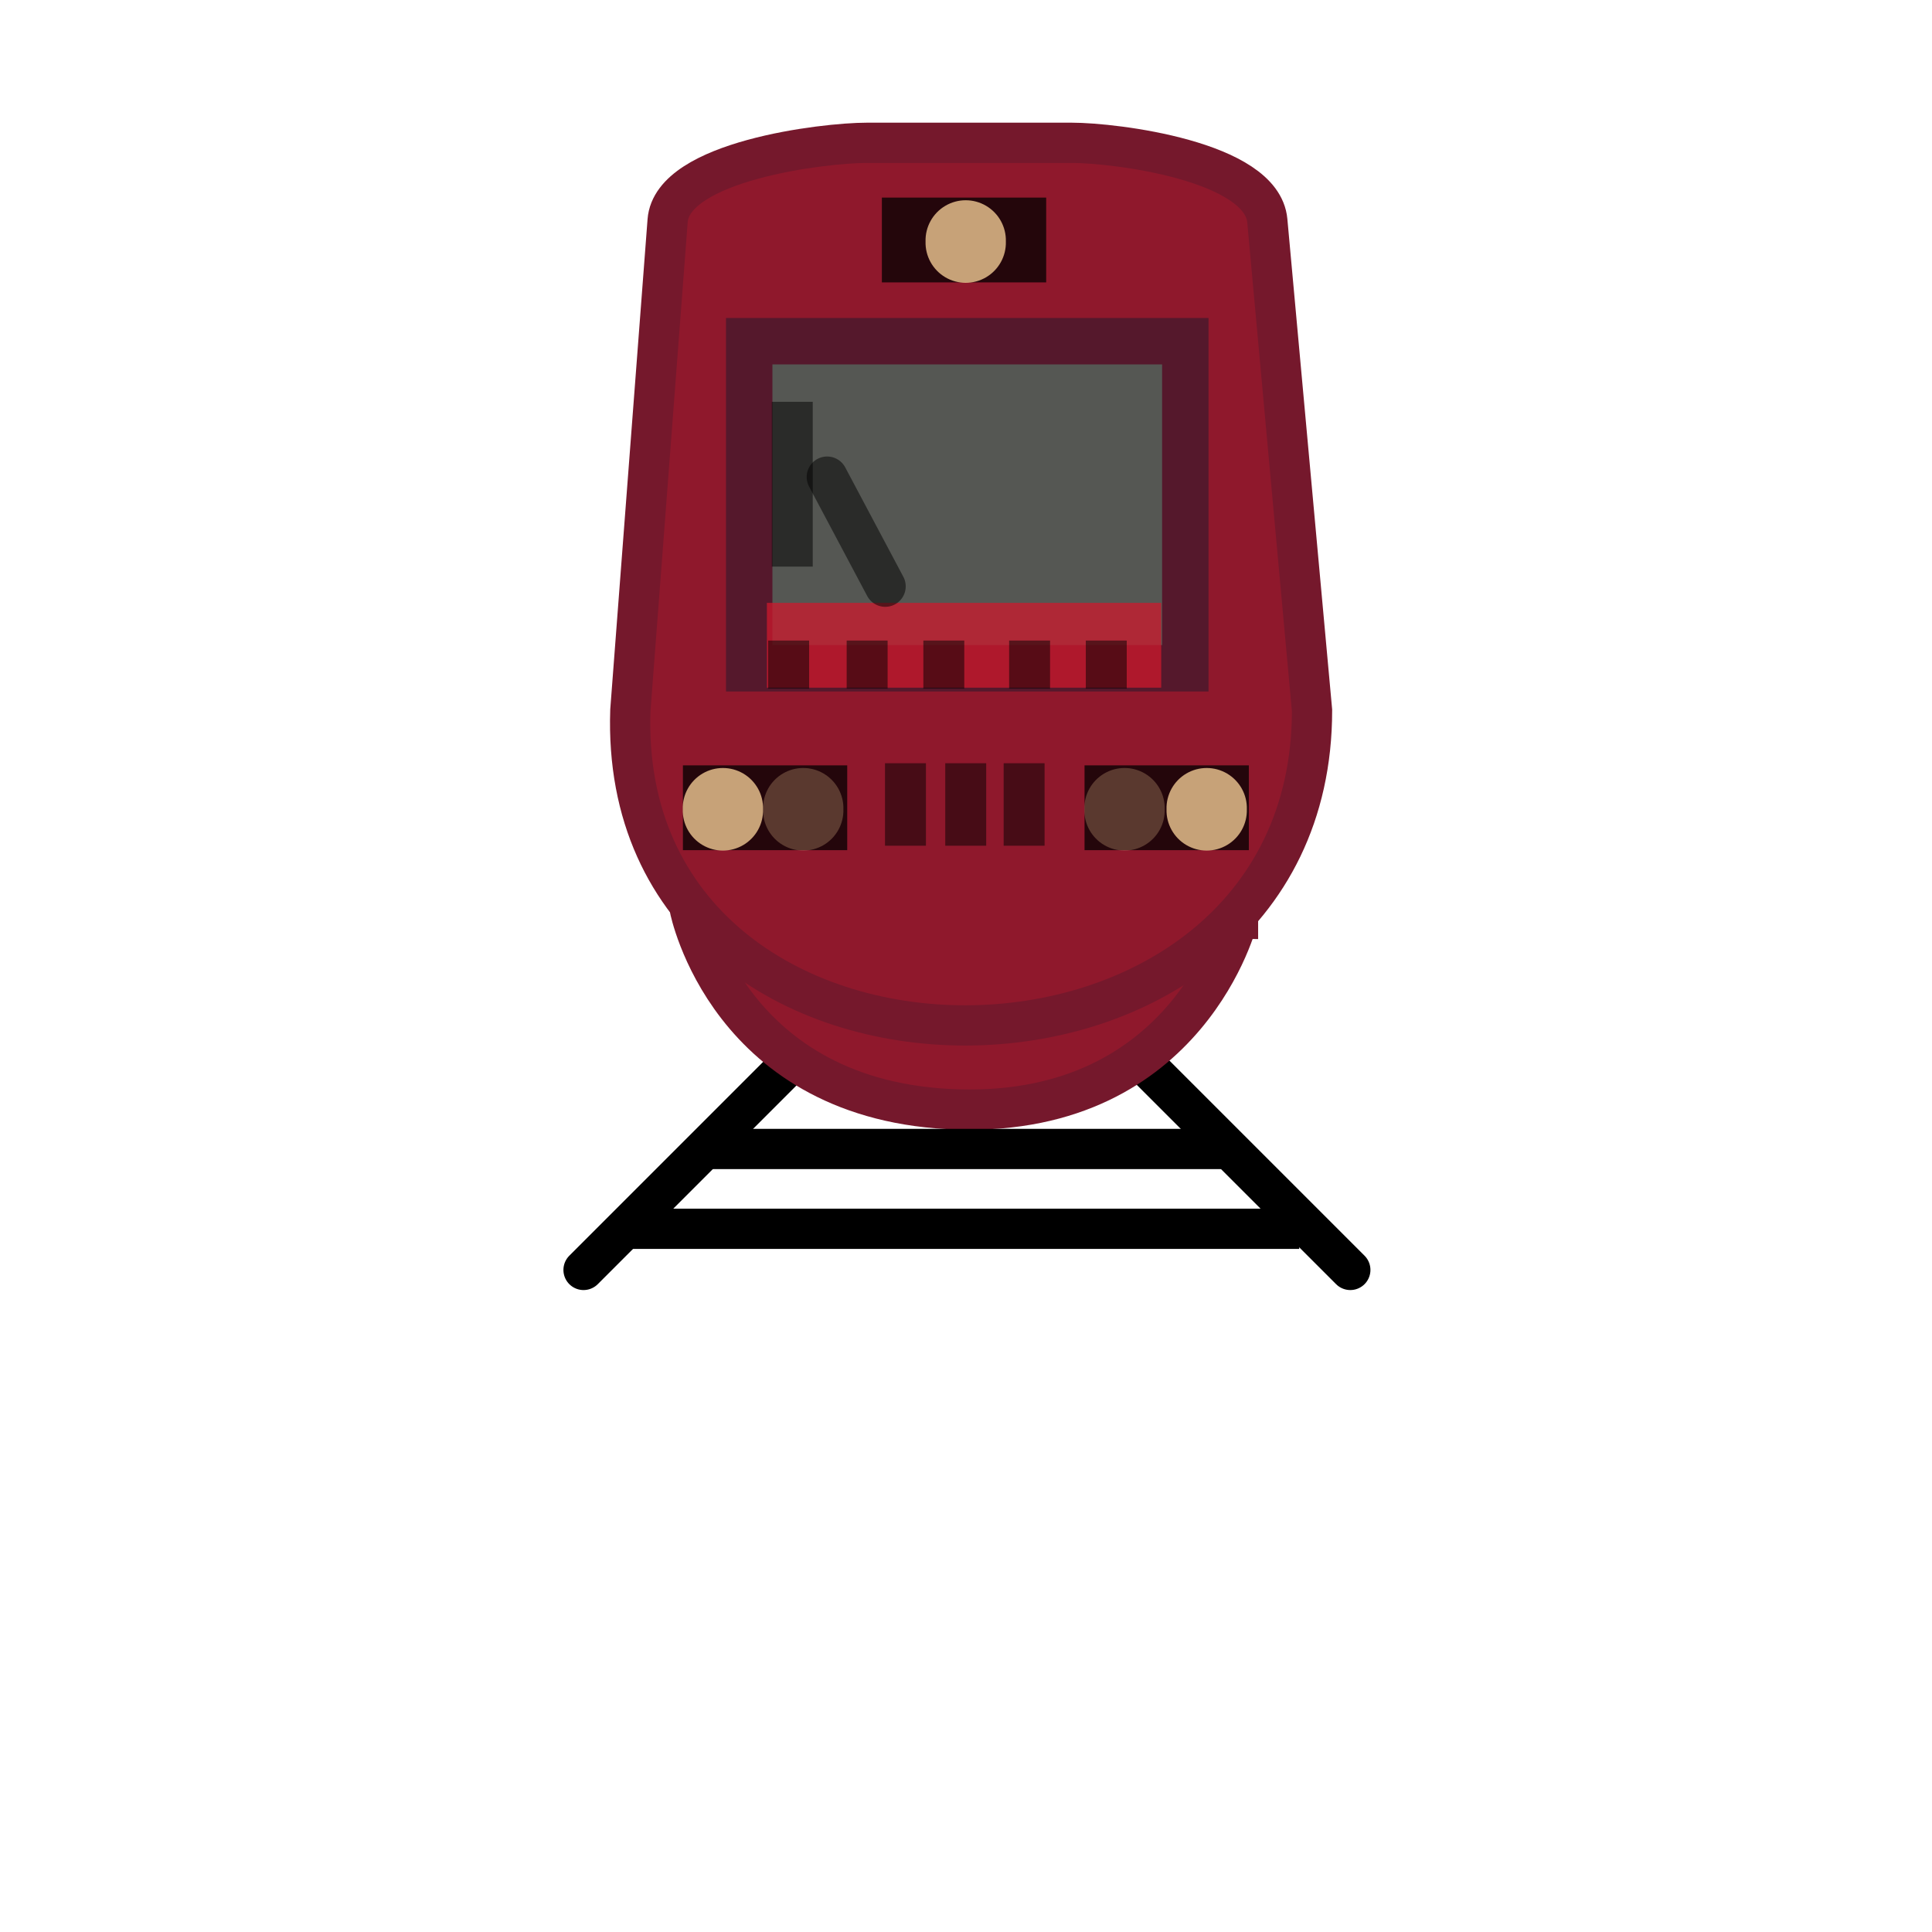
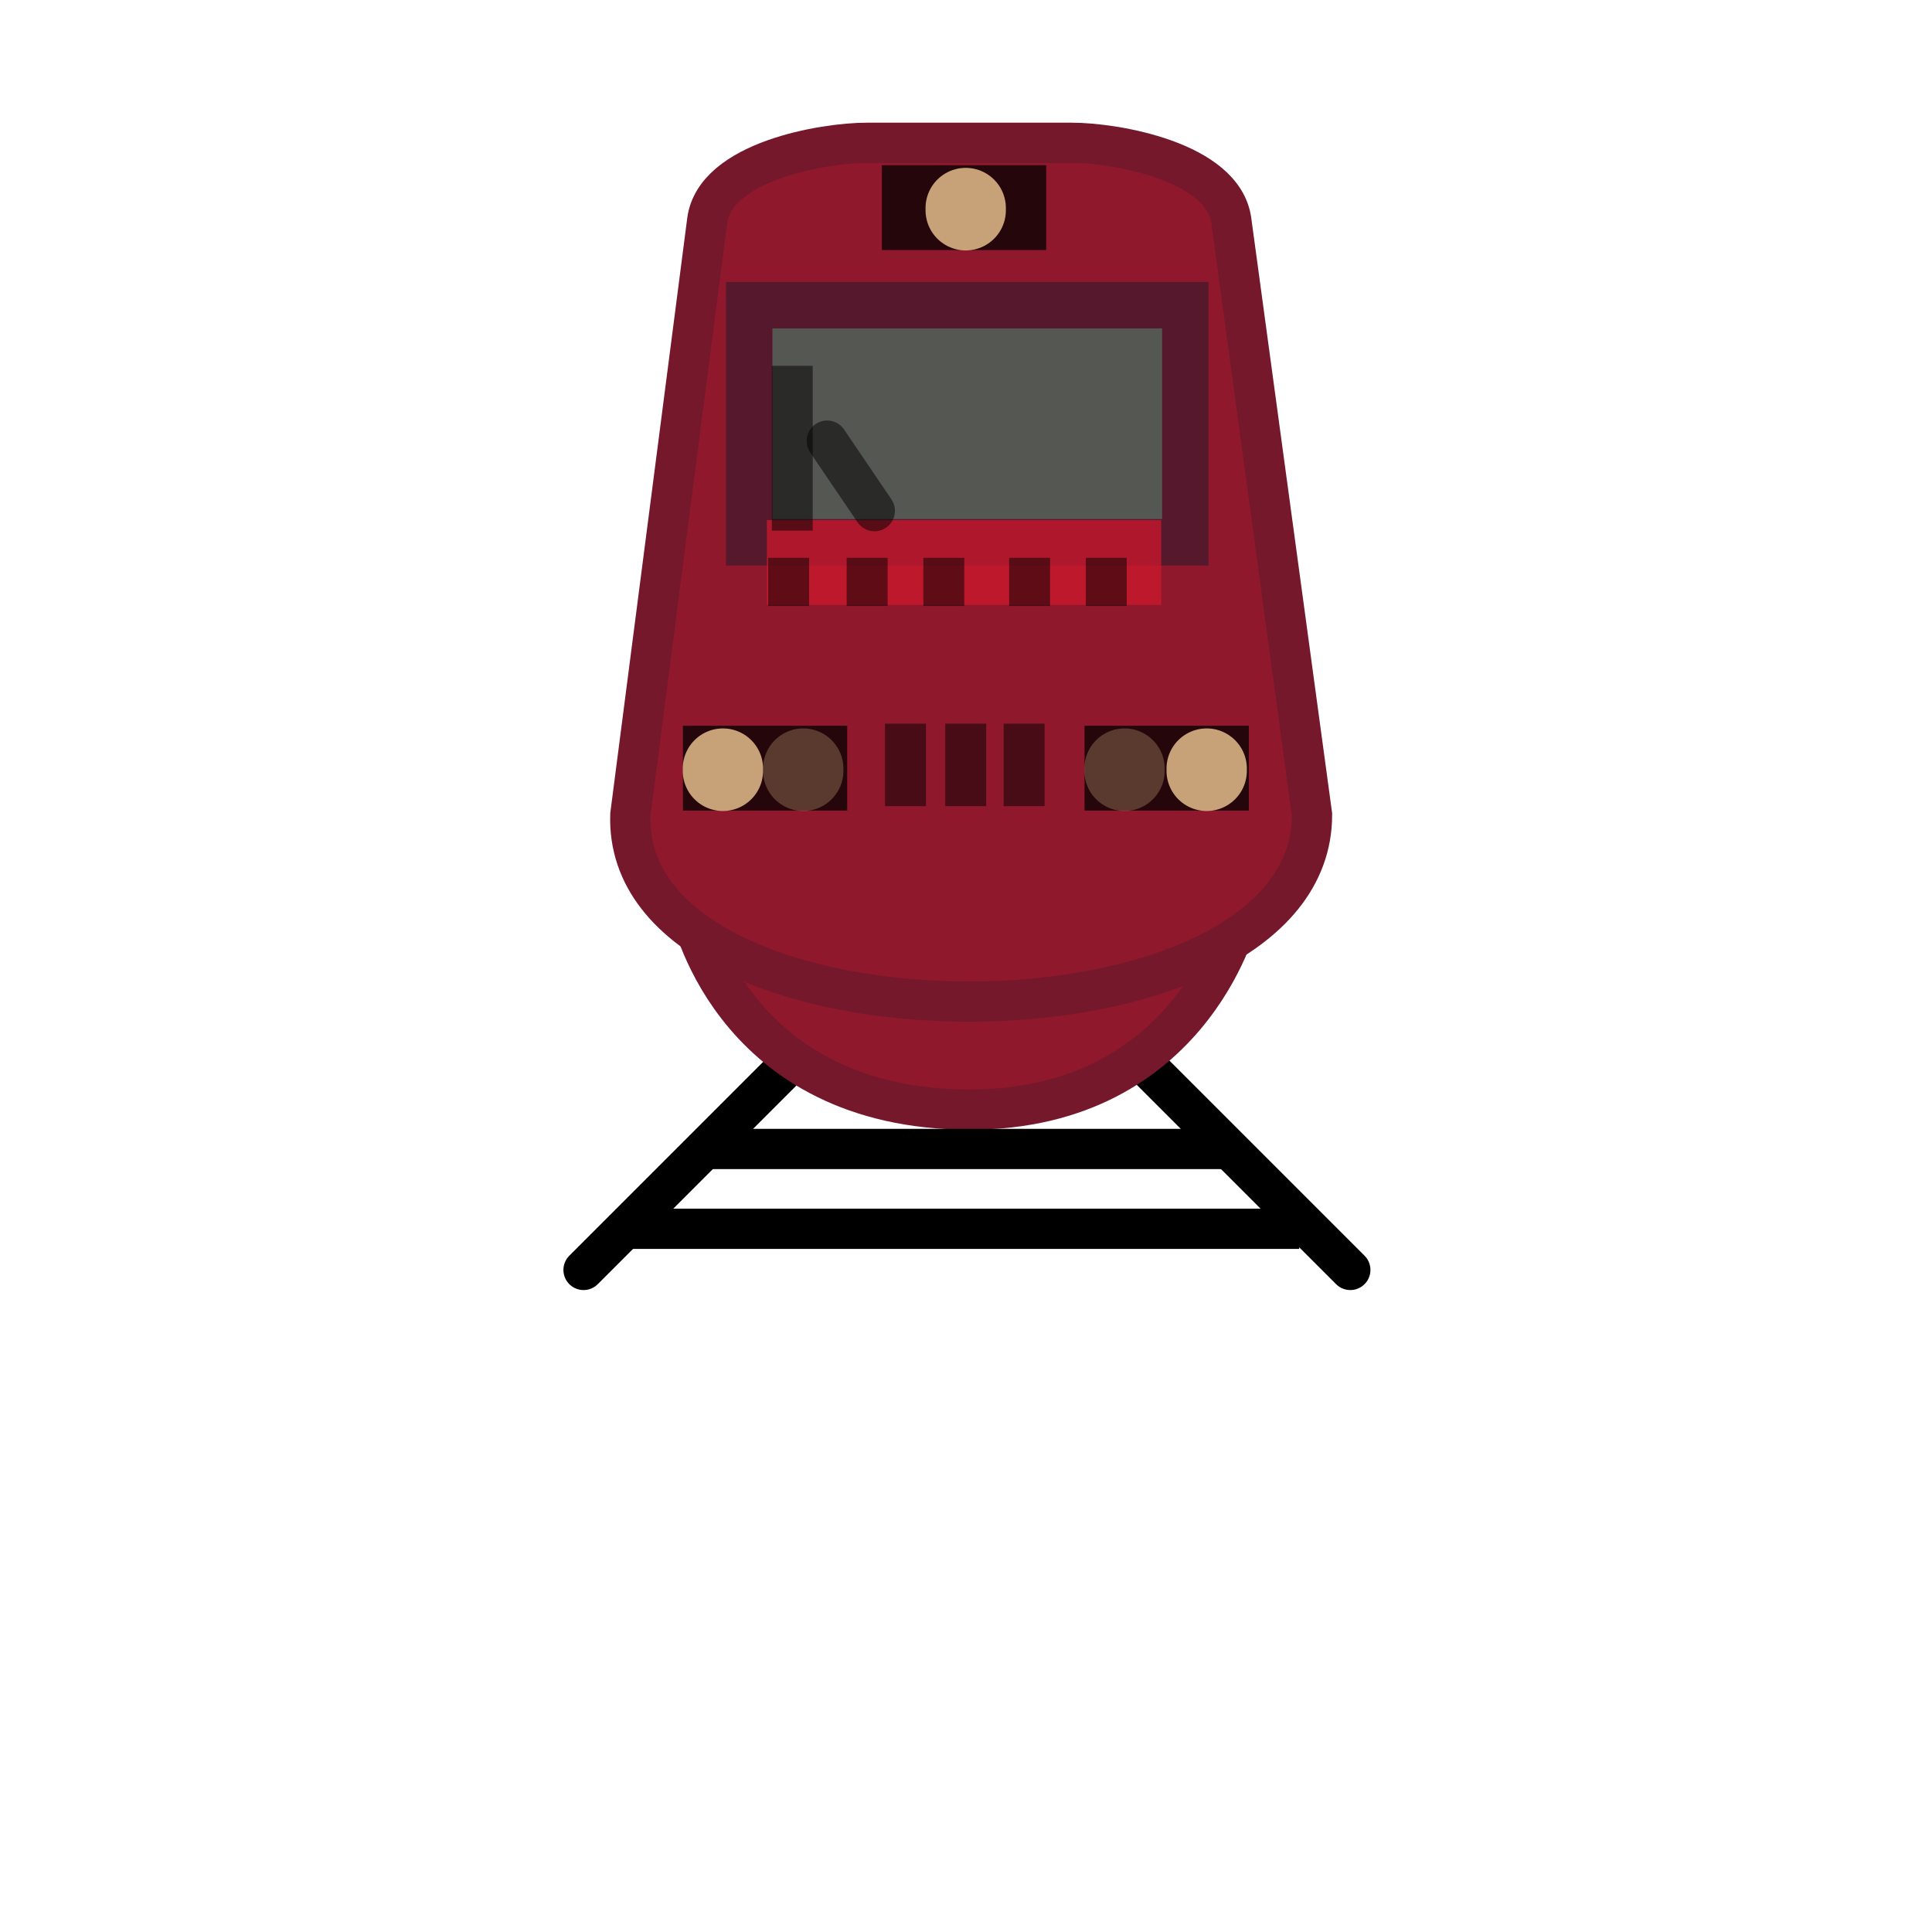
<svg xmlns="http://www.w3.org/2000/svg" width="48px" height="48px" id="svg2816" version="1.1">
  <defs id="defs2818">
    </defs>
  <g id="layer1">
    <path style="fill:none;stroke:#000000;stroke-width:1px;stroke-linecap:round;stroke-linejoin:miter;stroke-opacity:1" d="m 28.561,26.564 4.987,4.987" id="path2842" />
    <path id="path3616" d="m 19.485,26.564 -4.987,4.987" style="fill:none;stroke:#000000;stroke-width:1px;stroke-linecap:round;stroke-linejoin:miter;stroke-opacity:1" />
    <path id="path3698" d="m 30.758,22.822 c 0,0 -13.622,-0.25 -13.622,-0.25 0,0 0.94,4.831 6.68,4.992 5.74,0.161 6.942,-4.743 6.942,-4.743 z" style="fill:#8f182c;fill-opacity:1;stroke:#75182c;stroke-width:1px;stroke-linecap:butt;stroke-linejoin:miter;stroke-opacity:1" />
    <path style="fill:none;stroke:#000000;stroke-width:1px;stroke-linecap:butt;stroke-linejoin:miter;stroke-opacity:1" d="m 17.533,28.546 12.825,0" id="path3618" />
    <path style="fill:none;stroke:#000000;stroke-width:1px;stroke-linecap:butt;stroke-linejoin:miter;stroke-opacity:1" d="m 15.551,30.529 16.728,0" id="path3620" />
    <g id="g3722">
      <path style="fill:#d3d7cf;stroke:none" d="m 19.349,21.51 c -1.116,-0.907 -2.1,-3.114 -3.31,-6.509 2.142,2.978 2.659,5.107 6.939,7.052 l -3.63,-0.542 z" id="path3702" />
      <path id="path3716" d="m 17.512,15.002 -1.499,-0.015 1.403,3.039 2.367,0 c -1.279,-3.076 -1.533,-3.066 -2.271,-3.023 z" style="fill:#babdb6;fill-opacity:1;stroke:none" />
      <path style="fill:#888a85;fill-opacity:1;stroke:none" d="m 17.762,15.002 1.551,3.023 0.72,0 c -1.279,-3.076 -1.533,-3.066 -2.271,-3.023 z" id="path3718" />
    </g>
    <g id="g3727" transform="matrix(-1,0,0,1,48.09518,0)">
      <path id="path3729" d="m 19.349,21.51 c -1.116,-0.907 -2.1,-3.114 -3.31,-6.509 2.142,2.978 2.659,5.107 6.939,7.052 l -3.63,-0.542 z" style="fill:#d3d7cf;stroke:none" />
      <path style="fill:#babdb6;fill-opacity:1;stroke:none" d="m 17.512,15.002 -1.499,-0.015 1.403,3.039 2.367,0 c -1.279,-3.076 -1.533,-3.066 -2.271,-3.023 z" id="path3731" />
      <path id="path3733" d="m 17.762,15.002 1.551,3.023 0.72,0 c -1.279,-3.076 -1.533,-3.066 -2.271,-3.023 z" style="fill:#888a85;fill-opacity:1;stroke:none" />
    </g>
-     <path style="fill:#8f182c;fill-opacity:1;stroke:#75182c;stroke-width:1;stroke-opacity:1" d="m 21.537,3.548 5.09,0 c 1.072,0 4.723,0.449 4.859,1.935 l 1.111,12.166 c 0,10.408 -17.292,10.465 -16.936,0 l 0.926,-12.166 c 0.113,-1.485 3.877,-1.935 4.949,-1.935 z" id="rect3015" />
-     <rect style="fill:#555753;fill-opacity:1;stroke:#55182c;stroke-width:1.153;stroke-opacity:1" id="rect3786" width="10.835" height="8.126" x="18.614" y="8.477" />
-     <rect style="opacity:0.75;fill:#000000;fill-opacity:1;stroke:none" id="rect3790" width="4.082" height="2.107" x="21.91" y="4.909" />
-     <path style="opacity:0.75;fill:#fdd59c;fill-opacity:1;stroke:none" id="path3792" d="m 25.444,6.704 a 1.293,1.293 0 1 1 -2.585,0 1.293,1.293 0 1 1 2.585,0 z" transform="matrix(0.7719298,0,0,0.7719298,5.34956,0.8259349)" />
-     <rect y="14.978" x="19.053" height="2.107" width="9.797" id="rect3794" style="opacity:0.75;fill:#cd182c;fill-opacity:1;stroke:none" />
-     <rect y="19.015" x="16.967" height="2.107" width="4.082" id="rect3796" style="opacity:0.75;fill:#000000;fill-opacity:1;stroke:none" />
-     <path transform="matrix(0.7719298,0,0,0.7719298,-0.6827189,14.93149)" d="m 25.444,6.704 a 1.293,1.293 0 1 1 -2.585,0 1.293,1.293 0 1 1 2.585,0 z" id="path3798" style="opacity:0.75;fill:#fdd59c;fill-opacity:1;stroke:none" />
-     <rect style="opacity:0.75;fill:#000000;fill-opacity:1;stroke:none" id="rect3800" width="4.082" height="2.107" x="26.945" y="19.015" />
-     <path style="opacity:0.75;fill:#fdd59c;fill-opacity:1;stroke:none" id="path3802" d="m 25.444,6.704 a 1.293,1.293 0 1 1 -2.585,0 1.293,1.293 0 1 1 2.585,0 z" transform="matrix(0.7719298,0,0,0.7719298,11.33648,14.93149)" />
-     <path style="opacity:0.25;fill:#fdd59c;fill-opacity:1;stroke:none" id="path3804" d="m 25.444,6.704 a 1.293,1.293 0 1 1 -2.585,0 1.293,1.293 0 1 1 2.585,0 z" transform="matrix(0.7719298,0,0,0.7719298,1.312922,14.93149)" />
-     <path transform="matrix(0.7719298,0,0,0.7719298,9.295487,14.93149)" d="m 25.444,6.704 a 1.293,1.293 0 1 1 -2.585,0 1.293,1.293 0 1 1 2.585,0 z" id="path3806" style="opacity:0.25;fill:#fdd59c;fill-opacity:1;stroke:none" />
-     <path style="fill:none;stroke:#000000;stroke-width:1.017px;stroke-linecap:square;stroke-linejoin:miter;stroke-opacity:1;opacity:0.5" d="m 22.496,19.471 0,1.032" id="path3810" />
-     <path id="path3812" d="m 25.444,19.471 0,1.032" style="fill:none;stroke:#000000;stroke-width:1.017px;stroke-linecap:square;stroke-linejoin:miter;stroke-opacity:1;opacity:0.5" />
-     <path style="fill:none;stroke:#000000;stroke-width:1.017px;stroke-linecap:square;stroke-linejoin:miter;stroke-opacity:1;opacity:0.5" d="m 23.993,19.471 0,1.032" id="path3814" />
-     <path id="path3816" d="m 19.594,16.423 0,0.179" style="opacity:0.5;fill:none;stroke:#000000;stroke-width:1.017px;stroke-linecap:square;stroke-linejoin:miter;stroke-opacity:1" />
-     <path style="opacity:0.5;fill:none;stroke:#000000;stroke-width:1.017px;stroke-linecap:square;stroke-linejoin:miter;stroke-opacity:1" d="m 21.544,16.423 0,0.179" id="path3818" />
-     <path id="path3820" d="m 23.449,16.423 0,0.179" style="opacity:0.5;fill:none;stroke:#000000;stroke-width:1.017px;stroke-linecap:square;stroke-linejoin:miter;stroke-opacity:1" />
-     <path style="opacity:0.5;fill:none;stroke:#000000;stroke-width:1.017px;stroke-linecap:square;stroke-linejoin:miter;stroke-opacity:1" d="m 25.58,16.423 0,0.179" id="path3822" />
-     <path id="path3824" d="m 27.485,16.423 0,0.179" style="opacity:0.5;fill:none;stroke:#000000;stroke-width:1.017px;stroke-linecap:square;stroke-linejoin:miter;stroke-opacity:1" />
-     <path id="path3826" d="m 19.684,10.491 0,3.078" style="opacity:0.5;fill:none;stroke:#000000;stroke-width:1.017px;stroke-linecap:square;stroke-linejoin:miter;stroke-opacity:1" />
-     <path style="opacity:0.5;fill:none;stroke:#000000;stroke-width:1.017px;stroke-linecap:round;stroke-linejoin:miter;stroke-opacity:1" d="m 20.55,11.85 1.444,2.718" id="path3828" />
+     <path style="fill:#8f182c;fill-opacity:1;stroke:#75182c;stroke-width:1;stroke-opacity:1" d="m 21.537,3.548 5.09,0 c 1.072,0 3.764,0.457 3.965,1.935 l 2.005,14.758 c 0,6.207 -17.146,6.176 -16.936,0 l 1.909,-14.758 c 0.191,-1.477 2.894,-1.935 3.966,-1.935 z" id="rect3015" />
+     <rect style="fill:#555753;fill-opacity:1;stroke:#55182c;stroke-width:1.153;stroke-opacity:1" id="rect3786" width="10.835" height="5.891" x="18.614" y="7.583" />
+     <rect style="opacity:0.75;fill:#000000;fill-opacity:1;stroke:none" id="rect3790" width="4.082" height="2.107" x="21.91" y="4.105" />
+     <path style="opacity:0.75;fill:#fdd59c;fill-opacity:1;stroke:none" id="path3792" d="m 25.444,6.704 a 1.293,1.293 0 1 1 -2.585,0 1.293,1.293 0 1 1 2.585,0 z" transform="matrix(0.7719298,0,0,0.7719298,5.34956,0.02146565)" />
+     <rect y="12.922" x="19.053" height="2.107" width="9.797" id="rect3794" style="opacity:0.75;fill:#cd182c;fill-opacity:1;stroke:none" />
+     <rect y="18.031" x="16.967" height="2.107" width="4.082" id="rect3796" style="opacity:0.75;fill:#000000;fill-opacity:1;stroke:none" />
+     <path transform="matrix(0.7719298,0,0,0.7719298,-0.6827189,13.94825)" d="m 25.444,6.704 a 1.293,1.293 0 1 1 -2.585,0 1.293,1.293 0 1 1 2.585,0 z" id="path3798" style="opacity:0.75;fill:#fdd59c;fill-opacity:1;stroke:none" />
+     <rect style="opacity:0.75;fill:#000000;fill-opacity:1;stroke:none" id="rect3800" width="4.082" height="2.107" x="26.945" y="18.031" />
+     <path style="opacity:0.75;fill:#fdd59c;fill-opacity:1;stroke:none" id="path3802" d="m 25.444,6.704 a 1.293,1.293 0 1 1 -2.585,0 1.293,1.293 0 1 1 2.585,0 z" transform="matrix(0.7719298,0,0,0.7719298,11.33648,13.94825)" />
+     <path style="opacity:0.25;fill:#fdd59c;fill-opacity:1;stroke:none" id="path3804" d="m 25.444,6.704 a 1.293,1.293 0 1 1 -2.585,0 1.293,1.293 0 1 1 2.585,0 z" transform="matrix(0.7719298,0,0,0.7719298,1.312922,13.94825)" />
+     <path transform="matrix(0.7719298,0,0,0.7719298,9.295487,13.94825)" d="m 25.444,6.704 a 1.293,1.293 0 1 1 -2.585,0 1.293,1.293 0 1 1 2.585,0 z" id="path3806" style="opacity:0.25;fill:#fdd59c;fill-opacity:1;stroke:none" />
+     <path style="opacity:0.5;fill:none;stroke:#000000;stroke-width:1.017px;stroke-linecap:square;stroke-linejoin:miter;stroke-opacity:1" d="m 22.496,18.488 0,1.032" id="path3810" />
+     <path id="path3812" d="m 25.444,18.488 0,1.032" style="opacity:0.5;fill:none;stroke:#000000;stroke-width:1.017px;stroke-linecap:square;stroke-linejoin:miter;stroke-opacity:1" />
+     <path style="opacity:0.5;fill:none;stroke:#000000;stroke-width:1.017px;stroke-linecap:square;stroke-linejoin:miter;stroke-opacity:1" d="m 23.993,18.488 0,1.032" id="path3814" />
+     <path id="path3816" d="m 19.594,14.367 0,0.179" style="opacity:0.5;fill:none;stroke:#000000;stroke-width:1.017px;stroke-linecap:square;stroke-linejoin:miter;stroke-opacity:1" />
+     <path style="opacity:0.5;fill:none;stroke:#000000;stroke-width:1.017px;stroke-linecap:square;stroke-linejoin:miter;stroke-opacity:1" d="m 21.544,14.367 0,0.179" id="path3818" />
+     <path id="path3820" d="m 23.449,14.367 0,0.179" style="opacity:0.5;fill:none;stroke:#000000;stroke-width:1.017px;stroke-linecap:square;stroke-linejoin:miter;stroke-opacity:1" />
+     <path style="opacity:0.5;fill:none;stroke:#000000;stroke-width:1.017px;stroke-linecap:square;stroke-linejoin:miter;stroke-opacity:1" d="m 25.58,14.367 0,0.179" id="path3822" />
+     <path id="path3824" d="m 27.485,14.367 0,0.179" style="opacity:0.5;fill:none;stroke:#000000;stroke-width:1.017px;stroke-linecap:square;stroke-linejoin:miter;stroke-opacity:1" />
+     <path id="path3826" d="m 19.684,9.597 0,3.078" style="opacity:0.5;fill:none;stroke:#000000;stroke-width:1.017px;stroke-linecap:square;stroke-linejoin:miter;stroke-opacity:1" />
+     <path style="opacity:0.5;fill:none;stroke:#000000;stroke-width:1.017px;stroke-linecap:round;stroke-linejoin:miter;stroke-opacity:1" d="M 20.55,10.956 21.726,12.691" id="path3828" />
  </g>
</svg>
